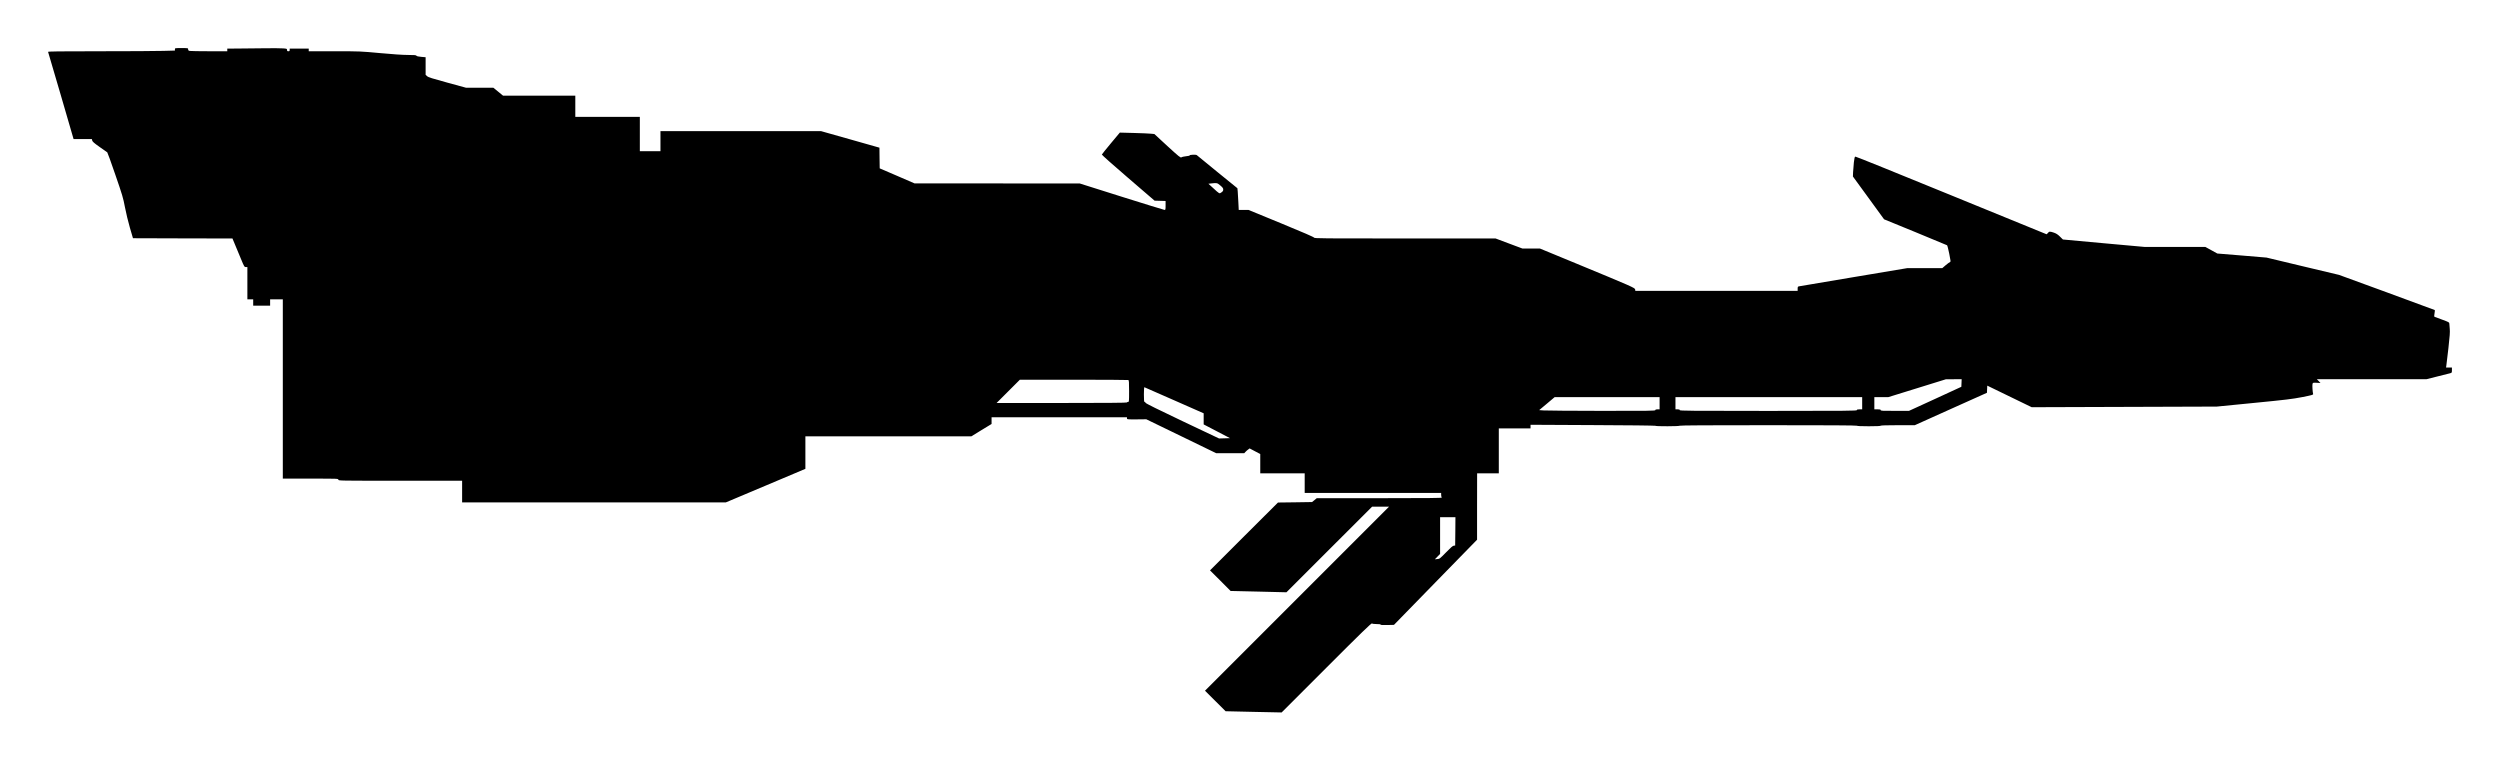
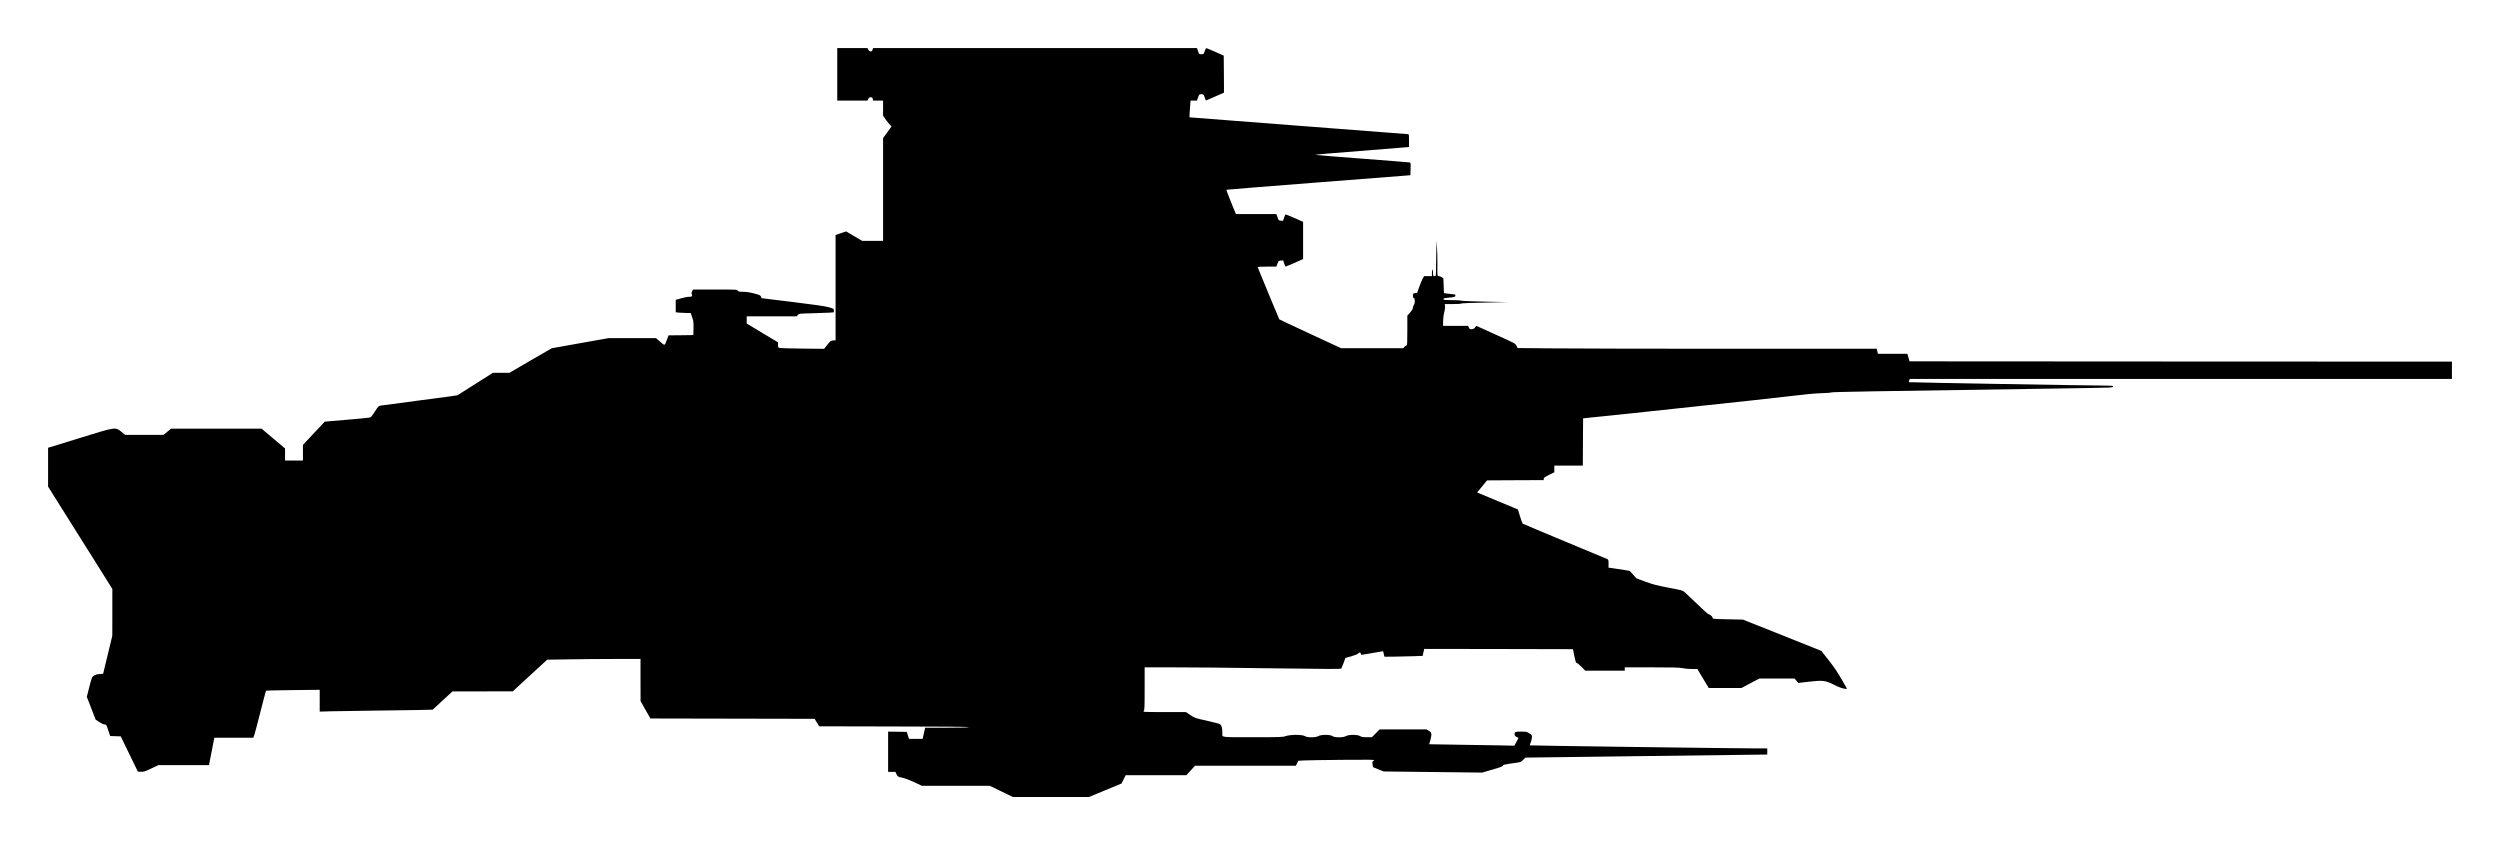
- <svg xmlns="http://www.w3.org/2000/svg" version="1.0" viewBox="-90.696 -90.896 4726.592 1437.892" preserveAspectRatio="xMidYMid meet">
-   <g transform="translate(0,1256) scale(0.1,-0.1)" fill="#000000" stroke="none">
-     <path d="M2400 12537 l0 -24 -217 -6 c-120 -4 -661 -7 -1202 -7 -782 0 -982 -3 -979 -12 3 -7 112 -381 244 -830 l238 -818 173 0 173 0 6 -27 c5 -22 36 -49 141 -123 75 -52 139 -98 144 -101 5 -3 74 -194 153 -425 132 -382 148 -436 181 -611 20 -105 62 -281 94 -390 l58 -198 940 -3 941 -2 45 -108 c25 -59 75 -180 112 -269 65 -157 68 -163 96 -163 l29 0 0 -305 0 -305 55 0 55 0 0 -60 0 -60 160 0 160 0 0 60 0 60 120 0 120 0 0 -1695 0 -1695 525 0 c518 0 525 0 525 -20 0 -20 7 -20 1170 -20 l1170 0 0 -205 0 -205 2493 0 2492 0 752 317 753 318 0 308 0 307 1569 0 1570 0 190 117 191 116 0 64 0 63 1280 0 1280 0 0 -20 c0 -20 5 -21 183 -20 l182 2 662 -321 661 -321 264 0 265 0 24 26 c13 14 36 35 51 45 l27 20 100 -53 101 -53 0 -182 0 -183 420 0 420 0 0 -185 0 -185 1290 0 1290 0 0 -38 c0 -21 5 -43 12 -50 9 -9 -252 -12 -1176 -12 l-1188 0 -44 -37 -45 -36 -322 -5 -322 -4 -643 -641 -642 -642 195 -194 194 -195 528 -12 528 -13 810 810 810 809 160 0 160 0 -1740 -1740 -1740 -1740 195 -194 195 -194 529 -12 530 -11 848 848 c668 668 850 845 860 835 7 -7 42 -12 91 -12 51 0 76 -4 72 -10 -4 -7 36 -10 123 -8 l130 3 785 805 786 805 0 628 1 627 205 0 205 0 0 425 0 425 300 0 300 0 0 34 0 34 1178 -6 c647 -2 1179 -9 1180 -13 5 -13 462 -11 462 1 0 7 565 10 1675 10 1110 0 1675 -3 1675 -10 0 -6 82 -10 225 -10 143 0 225 4 225 10 0 6 114 10 323 10 l322 0 682 307 682 306 3 68 3 67 420 -204 420 -204 1750 6 1750 6 700 69 c605 59 729 74 913 110 179 35 212 44 208 58 -10 34 -18 161 -12 188 6 28 7 28 79 25 l72 -4 -34 36 -35 36 1037 0 1038 0 202 51 c111 27 219 54 239 60 37 10 38 10 38 59 l0 50 -56 0 -55 0 6 43 c3 23 21 170 39 327 25 223 31 301 25 360 -4 41 -8 87 -8 101 -1 24 -10 29 -136 75 -74 26 -140 51 -145 54 -7 4 -6 26 1 64 6 32 8 60 5 63 -3 3 -412 154 -908 335 l-903 330 -685 163 -685 164 -466 39 -465 38 -112 62 -113 62 -572 0 -572 0 -775 70 -775 71 -55 54 c-40 40 -71 60 -114 75 -76 26 -90 25 -114 -5 -11 -14 -23 -25 -26 -25 -4 0 -814 331 -1802 736 -987 404 -1802 734 -1812 732 -14 -3 -19 -22 -29 -108 -6 -58 -13 -142 -15 -187 l-3 -81 295 -405 294 -404 591 -242 c324 -133 595 -245 600 -249 6 -4 24 -76 41 -159 28 -139 30 -153 15 -158 -10 -3 -46 -30 -82 -60 l-64 -55 -330 0 -330 0 -1015 -170 c-558 -93 -1025 -172 -1037 -175 -19 -4 -23 -12 -23 -45 l0 -40 -1534 0 -1535 0 -3 26 c-4 31 -52 52 -1136 500 l-664 274 -166 0 -165 0 -254 95 -253 95 -1714 0 c-1554 0 -1715 1 -1718 16 -2 10 -208 100 -622 270 l-618 254 -93 0 -92 0 -7 143 c-4 78 -9 170 -12 204 l-6 63 -377 306 c-207 169 -383 313 -391 320 -16 14 -144 8 -135 -6 3 -5 -28 -11 -68 -15 -39 -4 -79 -13 -88 -21 -14 -12 -45 12 -264 213 l-247 228 -62 6 c-33 4 -180 10 -326 14 l-265 7 -168 -201 c-92 -111 -170 -207 -172 -214 -2 -7 221 -205 497 -442 l500 -430 104 -3 104 -3 0 -84 c0 -77 -2 -85 -19 -85 -10 0 -375 113 -811 250 l-792 250 -1561 1 -1562 0 -330 143 -330 142 -3 196 -2 195 -553 157 -552 156 -1517 0 -1518 0 0 -190 0 -190 -195 0 -195 0 0 325 0 325 -610 0 -610 0 0 200 0 200 -683 0 -683 0 -91 75 -92 75 -258 0 -258 0 -355 97 c-283 77 -361 101 -382 122 l-28 25 0 166 0 167 -82 7 c-56 5 -85 12 -91 21 -6 12 -37 15 -161 15 -96 0 -290 13 -526 35 -368 34 -382 35 -862 35 l-488 0 0 25 0 25 -180 0 -180 0 0 -25 c0 -20 -5 -25 -25 -25 -20 0 -25 5 -25 24 0 23 -4 25 -72 30 -40 4 -219 5 -398 2 -179 -2 -400 -4 -492 -5 l-168 -1 0 -25 0 -25 -339 0 c-186 0 -353 3 -370 6 -24 5 -31 12 -31 30 0 24 0 24 -125 24 -124 0 -125 0 -125 -23z m19764 -2574 c45 -38 56 -53 56 -78 0 -23 -8 -35 -35 -54 -40 -27 -30 -33 -163 89 l-82 75 52 6 c111 12 112 12 172 -38z m14014 -3735 l-3 -72 -495 -228 -495 -227 -267 0 c-232 -1 -268 1 -268 14 0 12 -13 15 -60 15 l-60 0 0 115 0 115 133 0 132 1 545 169 545 169 148 0 148 1 -3 -72z m-15754 56 c14 -5 16 -33 16 -210 0 -197 -1 -204 -20 -204 -11 0 -20 -4 -20 -10 0 -7 -417 -10 -1232 -10 l-1233 0 220 220 220 220 1017 0 c559 0 1023 -3 1032 -6z m870 -384 l556 -245 0 -105 0 -105 249 -130 249 -130 -104 -3 -103 -3 -692 328 c-466 221 -693 334 -697 346 -2 9 -11 17 -18 17 -11 0 -14 28 -14 141 0 77 4 139 9 137 4 -1 259 -113 565 -248z m9176 -55 l0 -115 -40 0 c-29 0 -40 -4 -40 -15 0 -13 -119 -15 -1012 -14 -557 1 -1052 4 -1099 8 l-86 6 146 122 146 123 993 0 992 0 0 -115z m3830 0 l0 -115 -50 0 c-38 0 -50 -4 -50 -15 0 -13 -193 -15 -1675 -15 -1482 0 -1675 2 -1675 15 0 11 -11 15 -40 15 l-40 0 0 115 0 115 1765 0 1765 0 0 -115z m-7692 -2422 l-3 -268 -27 -3 c-19 -2 -61 -39 -146 -127 -115 -118 -122 -123 -166 -126 l-45 -4 49 50 50 51 0 347 0 347 145 0 145 0 -2 -267z" />
+ <svg xmlns="http://www.w3.org/2000/svg" version="1.0" viewBox="-86.020 -86.020 4473.040 1512.040" preserveAspectRatio="xMidYMid meet">
+   <g transform="translate(0,1340) scale(0.1,-0.1)" fill="#000000" stroke="none">
+     <path d="M14120 12930 l0 -470 270 0 269 0 16 30 c12 23 22 30 44 30 24 0 31 -5 36 -30 l7 -30 89 0 89 0 0 -136 0 -136 61 -85 c34 -46 68 -87 75 -90 8 -3 14 -8 14 -13 0 -4 -34 -53 -75 -109 l-75 -101 0 -920 0 -920 -187 0 -186 0 -145 85 -144 85 -94 -32 -94 -33 0 -942 0 -943 -27 0 c-52 0 -68 -11 -123 -81 l-55 -70 -385 4 c-212 2 -397 8 -412 12 -25 7 -28 12 -28 54 l0 46 -280 168 -280 169 0 64 0 64 447 0 447 0 21 25 c20 24 21 24 250 30 127 3 267 8 313 11 l82 6 0 32 c0 32 0 32 -92 59 -69 19 -235 44 -647 94 l-554 68 -10 26 c-9 21 -23 30 -71 44 -114 33 -181 44 -258 45 -67 0 -79 3 -88 20 -10 19 -21 20 -406 20 l-394 0 -17 -35 c-12 -25 -14 -38 -6 -46 6 -6 8 -19 6 -30 -4 -15 -14 -19 -52 -19 -25 1 -90 -12 -143 -27 l-98 -28 0 -111 0 -111 61 -7 c34 -3 95 -6 135 -6 l72 0 27 -79 c23 -70 25 -91 23 -197 l-3 -119 -222 -3 -221 -2 -28 -73 c-45 -120 -35 -116 -121 -42 l-76 65 -425 0 -425 0 -508 -90 -507 -91 -379 -219 -378 -220 -148 0 -148 0 -312 -198 c-172 -109 -317 -201 -322 -204 -6 -4 -312 -45 -680 -92 -369 -48 -685 -90 -703 -94 -28 -6 -42 -22 -96 -107 -50 -79 -69 -101 -92 -106 -16 -4 -203 -22 -417 -40 l-387 -33 -195 -208 -195 -208 0 -140 0 -140 -160 0 -160 0 0 108 0 108 -210 177 -209 177 -811 0 -811 0 -66 -55 -67 -55 -343 0 -344 0 -68 55 c-108 87 -94 89 -725 -106 -286 -89 -536 -166 -553 -171 l-33 -9 0 -348 0 -347 358 -570 c197 -313 456 -725 575 -915 l217 -346 0 -419 -1 -419 -82 -340 -82 -340 -65 -5 c-46 -4 -76 -12 -100 -29 -35 -23 -37 -29 -82 -201 l-45 -178 79 -203 79 -204 62 -42 c35 -24 77 -43 96 -45 34 -3 35 -4 68 -105 l34 -102 95 -3 94 -3 153 -315 153 -315 56 -3 c51 -3 68 3 184 58 l127 60 453 0 452 0 10 48 c6 26 27 136 48 245 l38 197 348 0 349 0 14 34 c8 18 58 206 111 417 54 211 100 387 103 390 3 4 221 9 483 12 l478 5 0 -195 0 -195 208 6 c114 3 441 8 727 11 286 3 648 8 803 11 l284 7 176 163 177 163 540 1 540 1 307 283 308 283 382 6 c211 4 587 7 836 7 l452 0 0 -377 1 -378 88 -155 88 -155 1469 -3 1469 -3 41 -67 41 -67 1341 -3 c883 -1 1342 -5 1342 -12 0 -6 -139 -10 -393 -10 l-394 0 -23 -100 -22 -100 -122 0 -122 0 -20 63 -20 62 -167 3 -167 2 0 -360 0 -360 65 0 65 0 21 -44 c21 -43 23 -43 100 -60 49 -10 133 -42 217 -81 l137 -65 608 0 608 0 206 -100 206 -100 680 0 680 0 292 121 292 121 36 74 37 74 543 0 544 0 77 85 78 85 902 0 902 0 21 44 22 44 93 6 c51 3 361 8 688 11 525 5 593 3 576 -10 -10 -8 -23 -16 -27 -17 -4 -2 -5 -25 -1 -53 l7 -50 95 -39 95 -39 882 -10 882 -10 185 54 c144 41 186 57 186 70 0 13 21 19 109 33 60 9 132 19 160 23 41 5 58 13 93 47 l42 41 2096 27 c1152 14 2125 27 2163 27 l67 1 0 55 0 55 -237 0 c-431 1 -4005 49 -4011 54 -2 3 5 29 17 57 11 28 21 69 21 90 0 36 -4 42 -47 69 -44 27 -55 30 -140 30 -113 0 -123 -3 -123 -44 0 -27 6 -36 35 -51 l34 -19 -37 -69 -37 -69 -265 6 c-146 3 -489 9 -762 12 -274 4 -498 7 -498 8 0 0 9 30 20 66 11 36 20 83 20 105 0 36 -4 43 -44 68 l-43 27 -419 0 -420 0 -69 -70 -69 -70 -91 0 c-73 0 -96 4 -120 20 -44 29 -205 29 -253 0 -47 -29 -205 -29 -242 0 -37 29 -205 29 -252 0 -48 -29 -200 -29 -243 0 -44 29 -256 29 -340 0 -55 -19 -84 -20 -590 -20 -596 0 -545 -7 -545 74 0 91 -11 136 -40 156 -17 12 -109 37 -241 66 -213 47 -214 48 -292 101 l-79 53 -385 0 c-373 0 -386 1 -370 18 15 17 17 59 17 400 l0 382 503 0 c276 1 1066 -7 1755 -17 1095 -15 1254 -15 1262 -3 5 8 23 54 41 102 l31 86 101 28 c59 17 113 38 129 52 16 14 30 23 32 21 2 -2 8 -13 14 -25 l11 -21 168 28 c92 16 180 31 195 34 20 5 28 3 28 -7 0 -7 5 -30 11 -50 l10 -38 162 1 c89 1 243 4 342 8 l180 6 13 63 14 62 1331 -2 1331 -3 24 -122 c20 -98 28 -123 41 -123 9 0 48 -32 86 -70 l69 -70 353 0 353 0 0 30 0 30 488 0 c390 0 499 -3 547 -15 33 -8 106 -14 162 -15 l102 0 102 -170 102 -170 292 0 293 0 160 85 161 85 315 0 314 0 34 -40 34 -39 190 22 c246 29 297 23 452 -56 63 -33 131 -60 166 -66 33 -6 61 -10 62 -8 2 1 -41 79 -95 172 -69 120 -136 220 -230 340 l-134 170 -701 280 -701 279 -270 6 c-270 5 -270 5 -273 27 -3 23 -43 58 -74 64 -10 2 -102 85 -205 185 -104 99 -204 194 -223 211 -33 29 -52 34 -285 78 -214 41 -273 56 -413 107 l-162 60 -60 67 -59 66 -133 23 c-73 12 -159 25 -190 28 l-58 7 0 72 c0 65 -2 73 -22 82 -13 6 -356 149 -763 318 -407 169 -745 312 -751 316 -6 5 -27 64 -48 131 l-38 123 -321 134 c-177 74 -341 142 -365 152 l-43 19 89 107 88 108 507 3 507 2 0 23 c0 18 17 31 95 70 l95 47 0 60 0 60 255 0 255 0 2 422 3 423 110 12 c61 7 207 22 325 33 118 11 292 29 385 40 94 11 681 74 1306 140 625 66 1324 142 1555 170 286 35 470 52 581 55 89 2 170 8 180 14 17 9 729 21 3858 67 583 8 1088 17 1123 20 44 4 62 10 62 20 0 11 -23 14 -117 15 -362 1 -3533 56 -3538 61 -3 3 -1 17 4 32 l11 26 4850 0 4850 0 0 155 0 155 -4852 2 -4853 3 -19 68 -20 67 -263 0 -263 0 -11 45 -11 45 -2577 0 c-1417 0 -2862 3 -3212 7 l-637 6 -19 41 c-20 40 -23 42 -369 198 l-349 158 -25 -30 c-19 -23 -33 -30 -61 -30 -31 0 -38 4 -49 30 l-12 30 -224 0 -224 0 0 81 c0 49 8 113 21 162 12 49 18 94 14 114 l-6 33 145 0 c79 0 146 4 148 9 2 5 186 13 418 17 l415 9 -405 8 c-232 4 -412 12 -422 17 -10 6 -85 10 -167 10 -121 0 -150 3 -154 14 -7 18 7 22 98 31 99 9 115 14 115 36 0 10 -3 19 -7 20 -5 0 -51 6 -103 12 l-95 12 -5 133 -5 132 -30 20 c-16 11 -40 20 -52 20 -27 0 -27 -2 -25 225 1 83 -2 209 -7 280 l-8 130 -4 -150 c-2 -82 -4 -208 -5 -280 -1 -212 0 -205 -29 -205 -24 0 -25 3 -25 61 0 37 -4 58 -10 54 -5 -3 -10 -31 -10 -61 l0 -54 -70 0 -69 0 -25 -42 c-13 -24 -41 -91 -62 -149 l-37 -107 -39 -6 c-37 -6 -38 -8 -38 -46 0 -28 4 -40 14 -40 24 0 27 -89 5 -122 -11 -15 -19 -39 -19 -54 0 -19 -16 -46 -50 -85 l-50 -57 0 -266 c0 -238 -2 -266 -16 -266 -9 0 -25 -11 -36 -25 l-19 -25 -557 0 -557 0 -550 255 c-302 140 -552 258 -556 262 -5 6 -315 754 -386 931 -4 9 33 12 165 12 l169 0 20 53 c19 50 22 52 61 55 l41 3 17 -55 c10 -31 22 -56 28 -55 6 0 79 31 161 67 l150 68 0 332 0 333 -155 69 c-85 37 -158 66 -161 64 -3 -1 -14 -28 -24 -59 l-19 -56 -40 3 c-38 3 -40 5 -59 61 l-21 57 -362 0 -361 0 -88 215 c-48 119 -86 218 -83 220 2 2 744 62 1648 132 l1645 128 3 112 c3 110 2 113 -20 117 -13 3 -385 32 -828 66 -443 33 -825 64 -849 68 -31 5 207 26 780 70 453 35 839 66 857 69 l32 5 0 114 c0 109 -1 114 -21 114 -12 0 -889 68 -1949 150 -1060 83 -1935 150 -1944 150 -18 0 -18 -10 0 228 l6 72 56 0 57 0 21 58 c20 56 21 57 59 57 37 0 38 -2 58 -55 11 -30 21 -56 22 -58 1 -1 75 30 164 70 l161 71 -2 331 -3 331 -150 67 c-82 36 -155 67 -161 67 -6 1 -19 -24 -29 -54 -19 -55 -19 -55 -60 -55 -41 0 -41 0 -60 55 l-18 55 -2898 0 -2897 0 -11 -30 c-7 -22 -16 -30 -33 -30 -16 0 -30 10 -41 30 l-18 30 -270 0 -269 0 0 -470z" />
  </g>
</svg>
